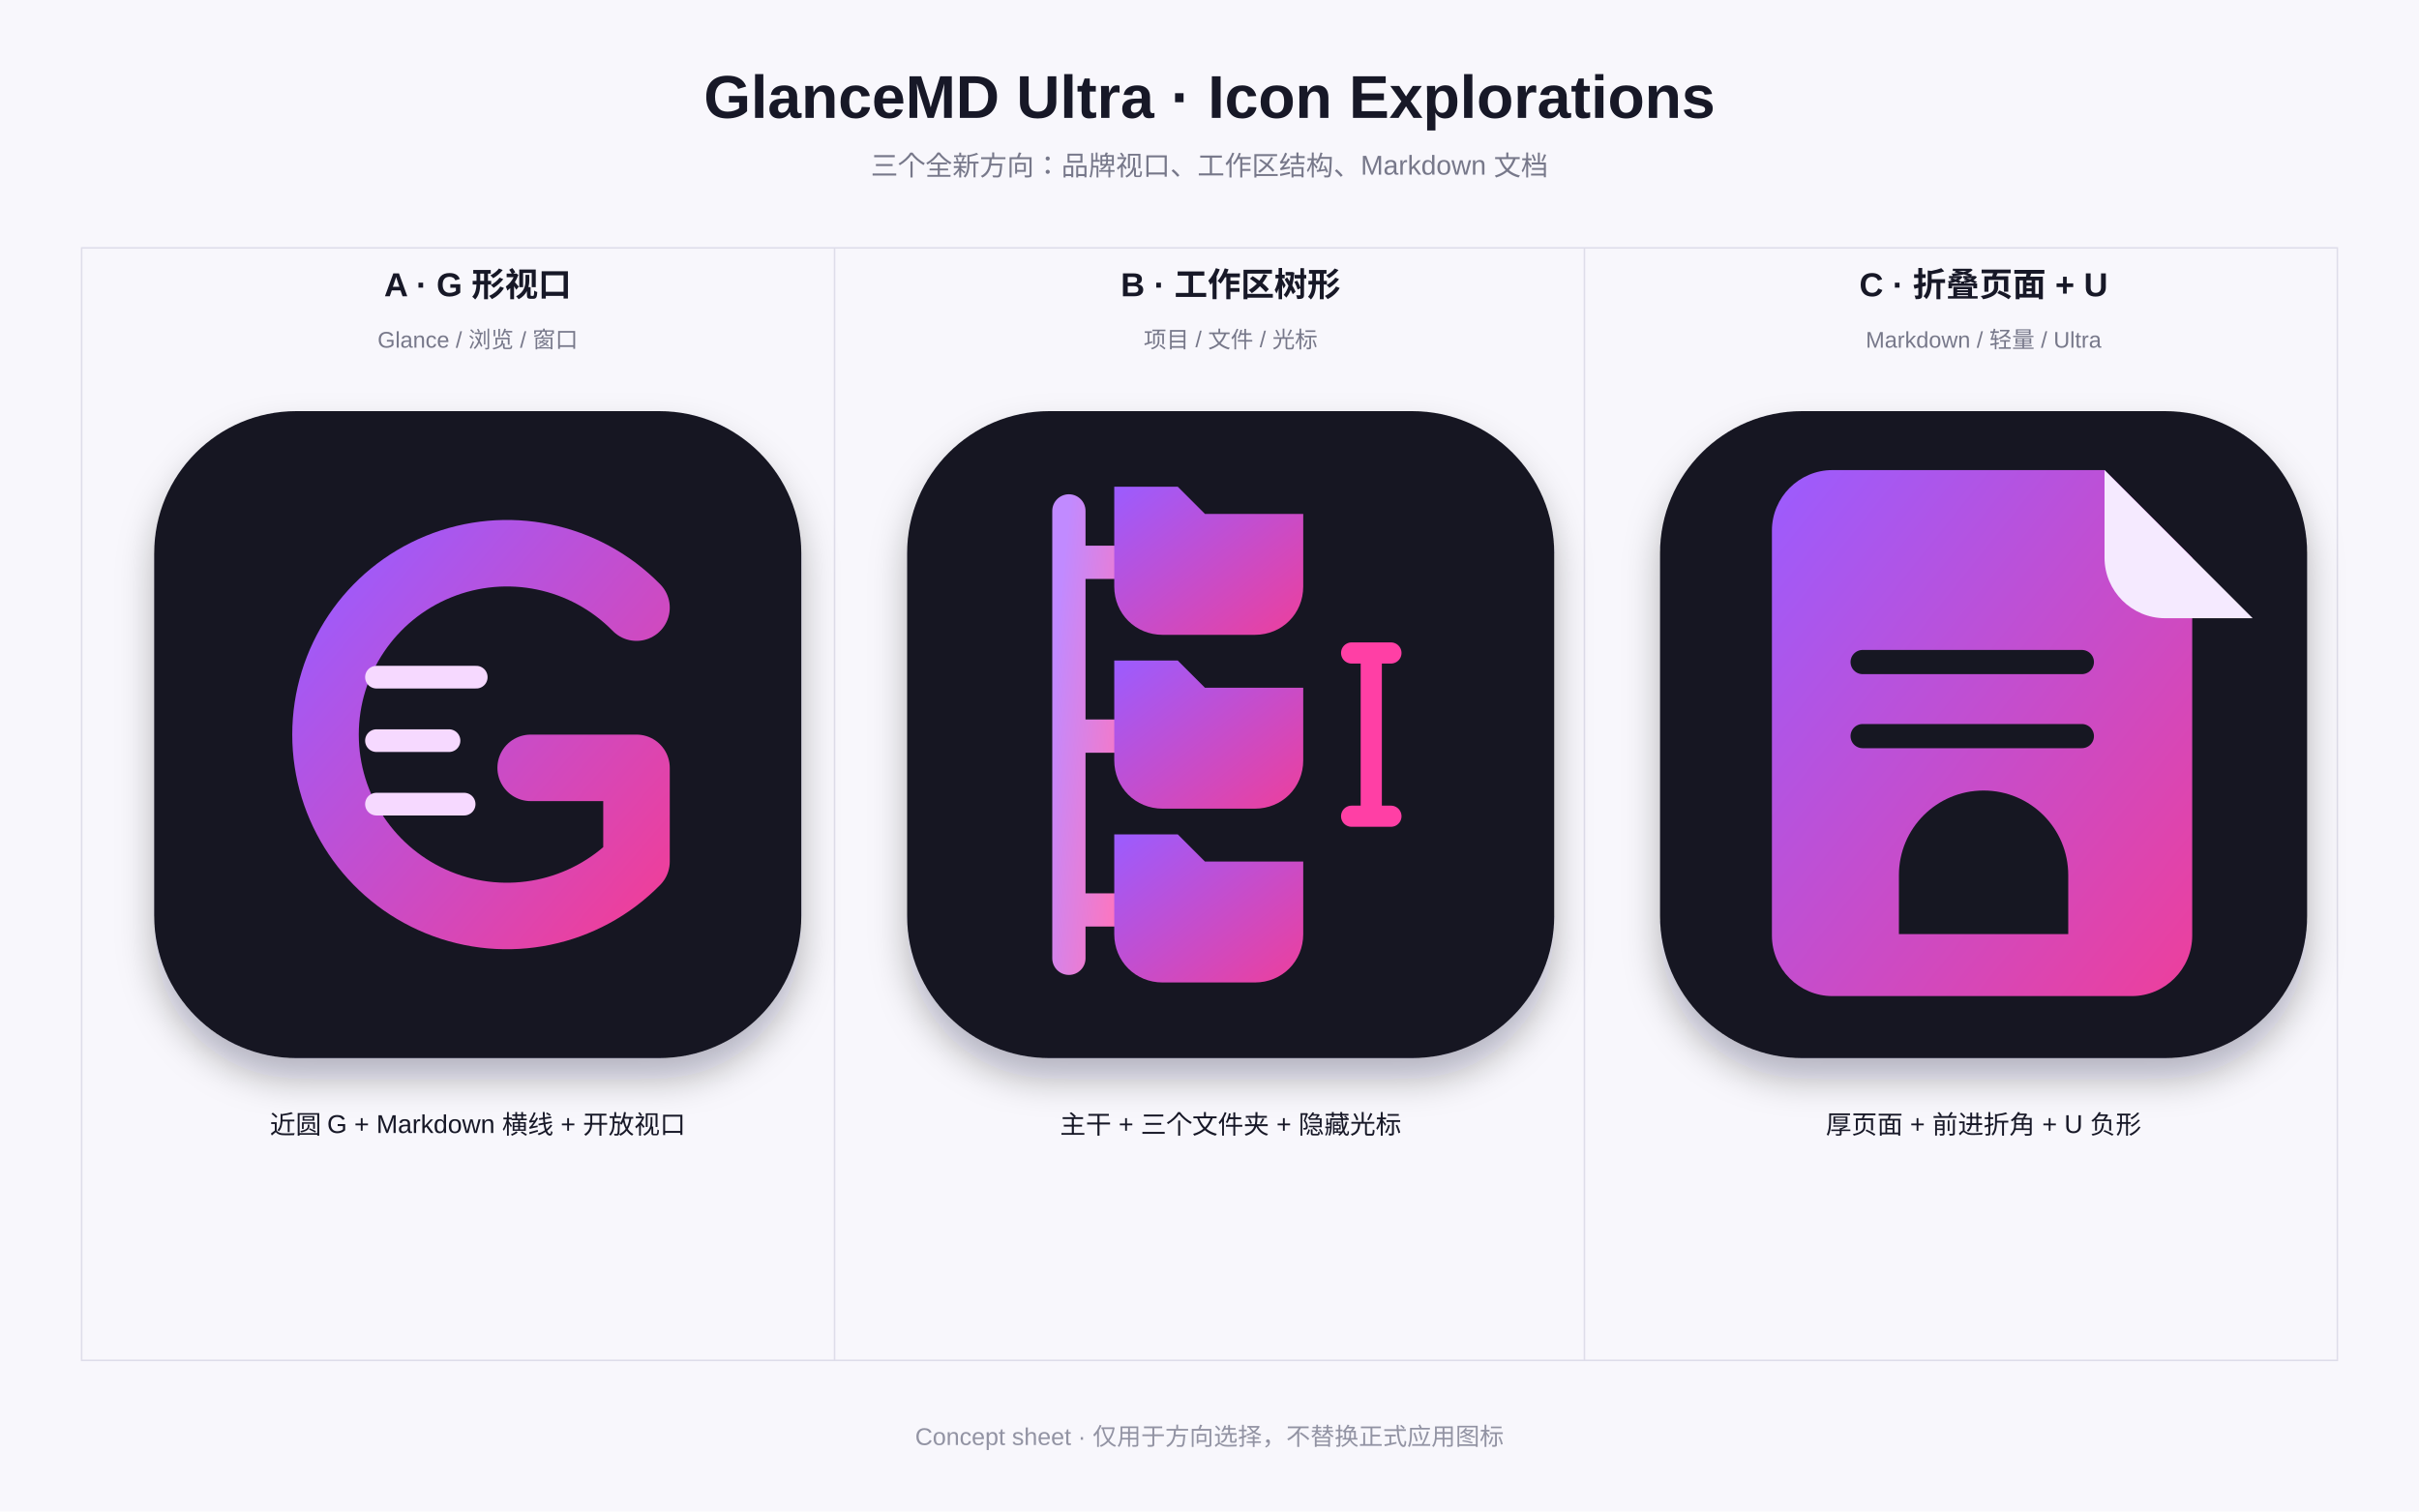
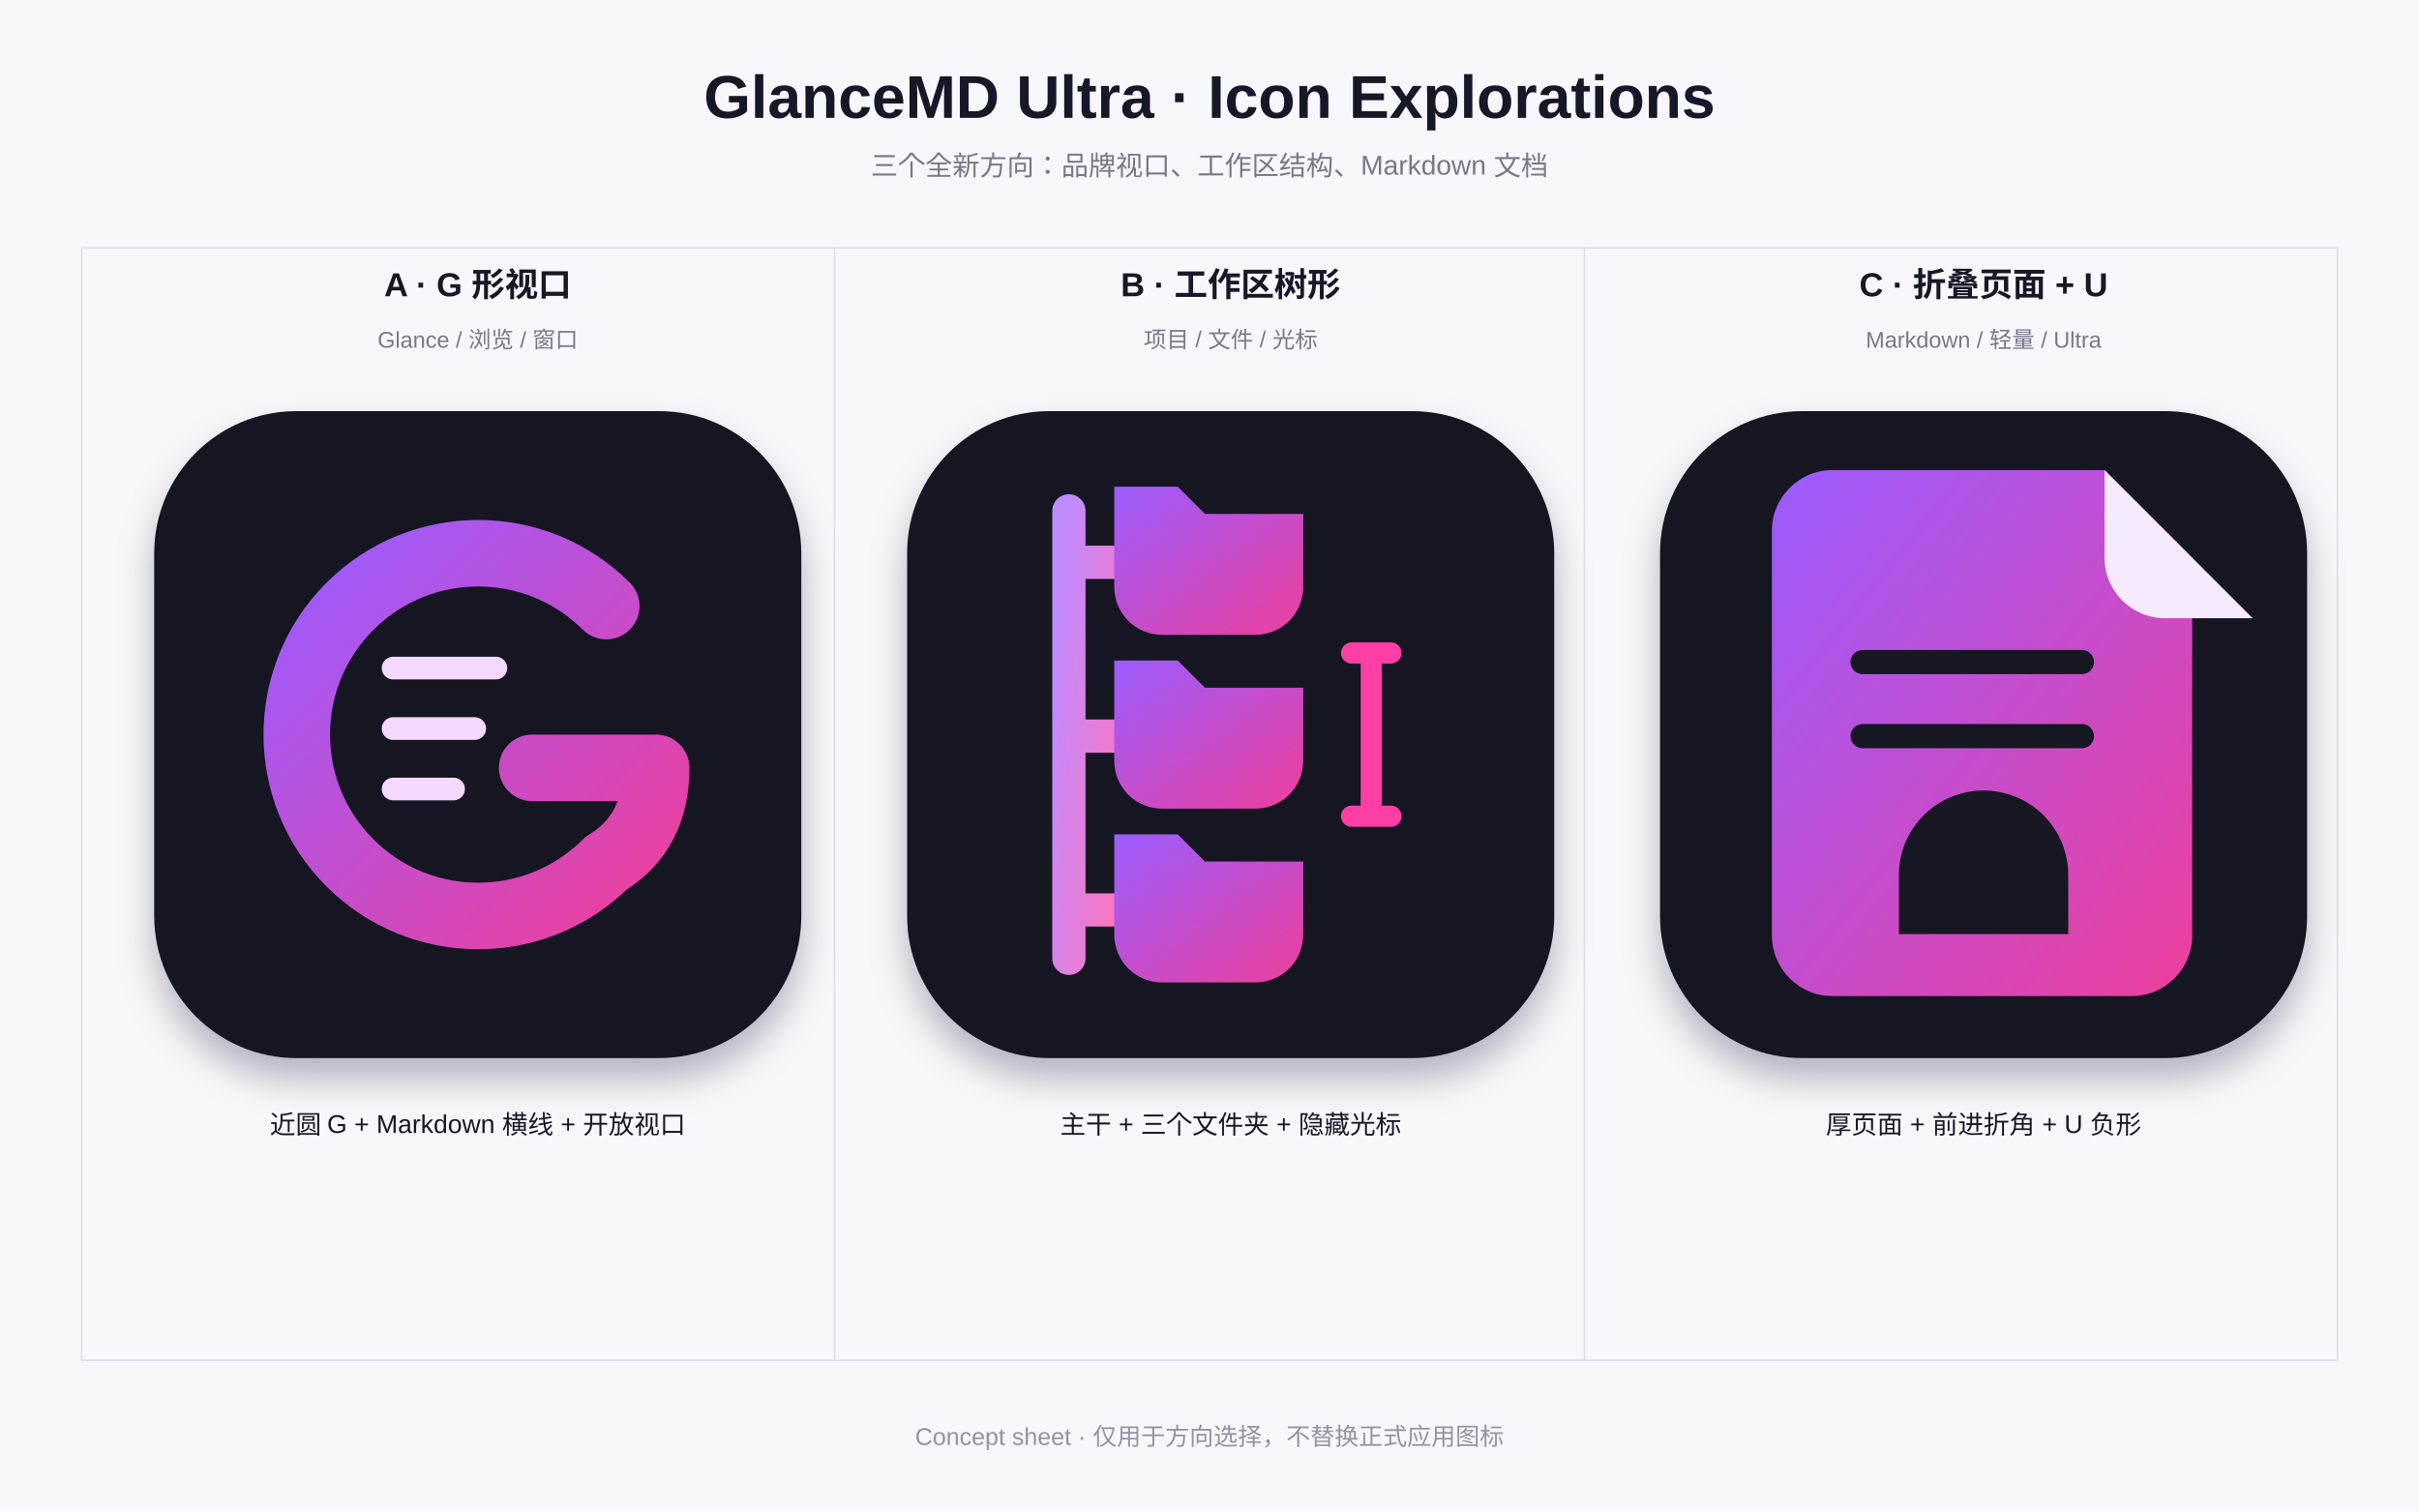
<svg xmlns="http://www.w3.org/2000/svg" viewBox="0 0 1600 1000" fill="none" role="img" aria-labelledby="title desc">
  <defs>
    <linearGradient id="accent" x1="0" y1="0" x2="1" y2="1">
      <stop offset="0" stop-color="#9b5cff" />
      <stop offset="1" stop-color="#ed3f9c" />
    </linearGradient>
    <linearGradient id="accentSoft" x1="0" y1="0" x2="1" y2="1">
      <stop offset="0" stop-color="#c18aff" />
      <stop offset="1" stop-color="#ff75bd" />
    </linearGradient>
    <filter id="cardShadow" x="-20%" y="-20%" width="140%" height="150%">
      <feDropShadow dx="0" dy="18" stdDeviation="18" flood-color="#272044" flood-opacity=".13" />
    </filter>
    <filter id="iconShadow" x="-25%" y="-25%" width="150%" height="150%">
      <feDropShadow dx="0" dy="14" stdDeviation="12" flood-color="#0b0b14" flood-opacity=".28" />
    </filter>
  </defs>
  <rect width="1600" height="1000" fill="#f8f7fc" />
  <text x="800" y="78" fill="#171827" font-family="Segoe UI, Arial, sans-serif" font-size="40" font-weight="700" text-anchor="middle">GlanceMD Ultra · Icon Explorations</text>
  <text x="800" y="116" fill="#77788a" font-family="Segoe UI, Arial, sans-serif" font-size="18" text-anchor="middle">三个全新方向：品牌视口、工作区结构、Markdown 文档</text>
  <g stroke="#deddea" stroke-width="1">
    <path d="M54 164H1546V900H54Z" />
    <path d="M552 164V900M1048 164V900" />
  </g>
  <g transform="translate(84 196)">
    <text x="232" y="0" fill="#171827" font-family="Segoe UI, Arial, sans-serif" font-size="22" font-weight="700" text-anchor="middle">A · G 形视口</text>
    <text x="232" y="34" fill="#77788a" font-family="Segoe UI, Arial, sans-serif" font-size="15" text-anchor="middle">Glance / 浏览 / 窗口</text>
    <rect x="18" y="76" width="428" height="428" rx="94" fill="#161722" filter="url(#iconShadow)" />
-     <path d="M337 206A120 120 0 1 0 337 374V312h-70" fill="none" stroke="url(#accent)" stroke-width="44" stroke-linecap="round" stroke-linejoin="round" />
+     <path d="M317 205A120 120 0 1 0 317 375q33-20 33-63h-82" fill="none" stroke="url(#accent)" stroke-width="44" stroke-linecap="round" stroke-linejoin="round" />
    <g stroke="#f6d9ff" stroke-width="15" stroke-linecap="round">
-       <path d="M165 252h66" />
-       <path d="M165 294h48" />
-       <path d="M165 336h58" />
+       <path d="M176 246h68" />
+       <path d="M176 286h54" />
+       <path d="M176 326h40" />
    </g>
    <text x="232" y="554" fill="#171827" font-family="Segoe UI, Arial, sans-serif" font-size="17" text-anchor="middle">近圆 G + Markdown 横线 + 开放视口</text>
  </g>
  <g transform="translate(582 196)">
    <text x="232" y="0" fill="#171827" font-family="Segoe UI, Arial, sans-serif" font-size="22" font-weight="700" text-anchor="middle">B · 工作区树形</text>
    <text x="232" y="34" fill="#77788a" font-family="Segoe UI, Arial, sans-serif" font-size="15" text-anchor="middle">项目 / 文件 / 光标</text>
    <rect x="18" y="76" width="428" height="428" rx="94" fill="#161722" filter="url(#iconShadow)" />
-     <path d="M125 142v296M125 176h30M125 291h30M125 406h30" stroke="url(#accentSoft)" stroke-width="22" stroke-linecap="round" />
-     <g fill="url(#accent)">
-       <path d="M155 126h42l18 18h65v48c0 18-14 32-32 32h-61c-18 0-32-14-32-32Z" />
-       <path d="M155 241h42l18 18h65v48c0 18-14 32-32 32h-61c-18 0-32-14-32-32Z" />
-       <path d="M155 356h42l18 18h65v48c0 18-14 32-32 32h-61c-18 0-32-14-32-32Z" />
+     <g transform="translate(-6 0)">
+       <path d="M131 142v296M131 176h30M131 291h30M131 406h30" stroke="url(#accentSoft)" stroke-width="22" stroke-linecap="round" />
+       <g fill="url(#accent)">
+         <path d="M161 126h42l18 18h65v48c0 18-14 32-32 32h-61c-18 0-32-14-32-32Z" />
+         <path d="M161 241h42l18 18h65v48c0 18-14 32-32 32h-61c-18 0-32-14-32-32Z" />
+         <path d="M161 356h42l18 18h65v48c0 18-14 32-32 32h-61c-18 0-32-14-32-32Z" />
+       </g>
+       <path d="M331 236v108M318 236h26M318 344h26" stroke="#ff3fa5" stroke-width="14" stroke-linecap="round" />
    </g>
-     <path d="M325 236v108M312 236h26M312 344h26" stroke="#ff3fa5" stroke-width="14" stroke-linecap="round" />
    <text x="232" y="554" fill="#171827" font-family="Segoe UI, Arial, sans-serif" font-size="17" text-anchor="middle">主干 + 三个文件夹 + 隐藏光标</text>
  </g>
  <g transform="translate(1080 196)">
    <text x="232" y="0" fill="#171827" font-family="Segoe UI, Arial, sans-serif" font-size="22" font-weight="700" text-anchor="middle">C · 折叠页面 + U</text>
    <text x="232" y="34" fill="#77788a" font-family="Segoe UI, Arial, sans-serif" font-size="15" text-anchor="middle">Markdown / 轻量 / Ultra</text>
    <rect x="18" y="76" width="428" height="428" rx="94" fill="#161722" filter="url(#iconShadow)" />
    <path d="M92 155c0-22 18-40 40-40h180l58 58v250c0 22-18 40-40 40H132c-22 0-40-18-40-40Z" fill="url(#accent)" />
    <path d="M312 115v58c0 22 18 40 40 40h58Z" fill="#f5eaff" />
    <g stroke="#161722" stroke-width="16" stroke-linecap="round">
      <path d="M152 242h145" />
      <path d="M152 291h145" />
    </g>
    <path d="M176 422v-39c0-31 25-56 56-56s56 25 56 56v39" fill="#161722" />
    <text x="232" y="554" fill="#171827" font-family="Segoe UI, Arial, sans-serif" font-size="17" text-anchor="middle">厚页面 + 前进折角 + U 负形</text>
  </g>
  <text x="800" y="956" fill="#9293a3" font-family="Segoe UI, Arial, sans-serif" font-size="16" text-anchor="middle">Concept sheet · 仅用于方向选择，不替换正式应用图标</text>
</svg>
